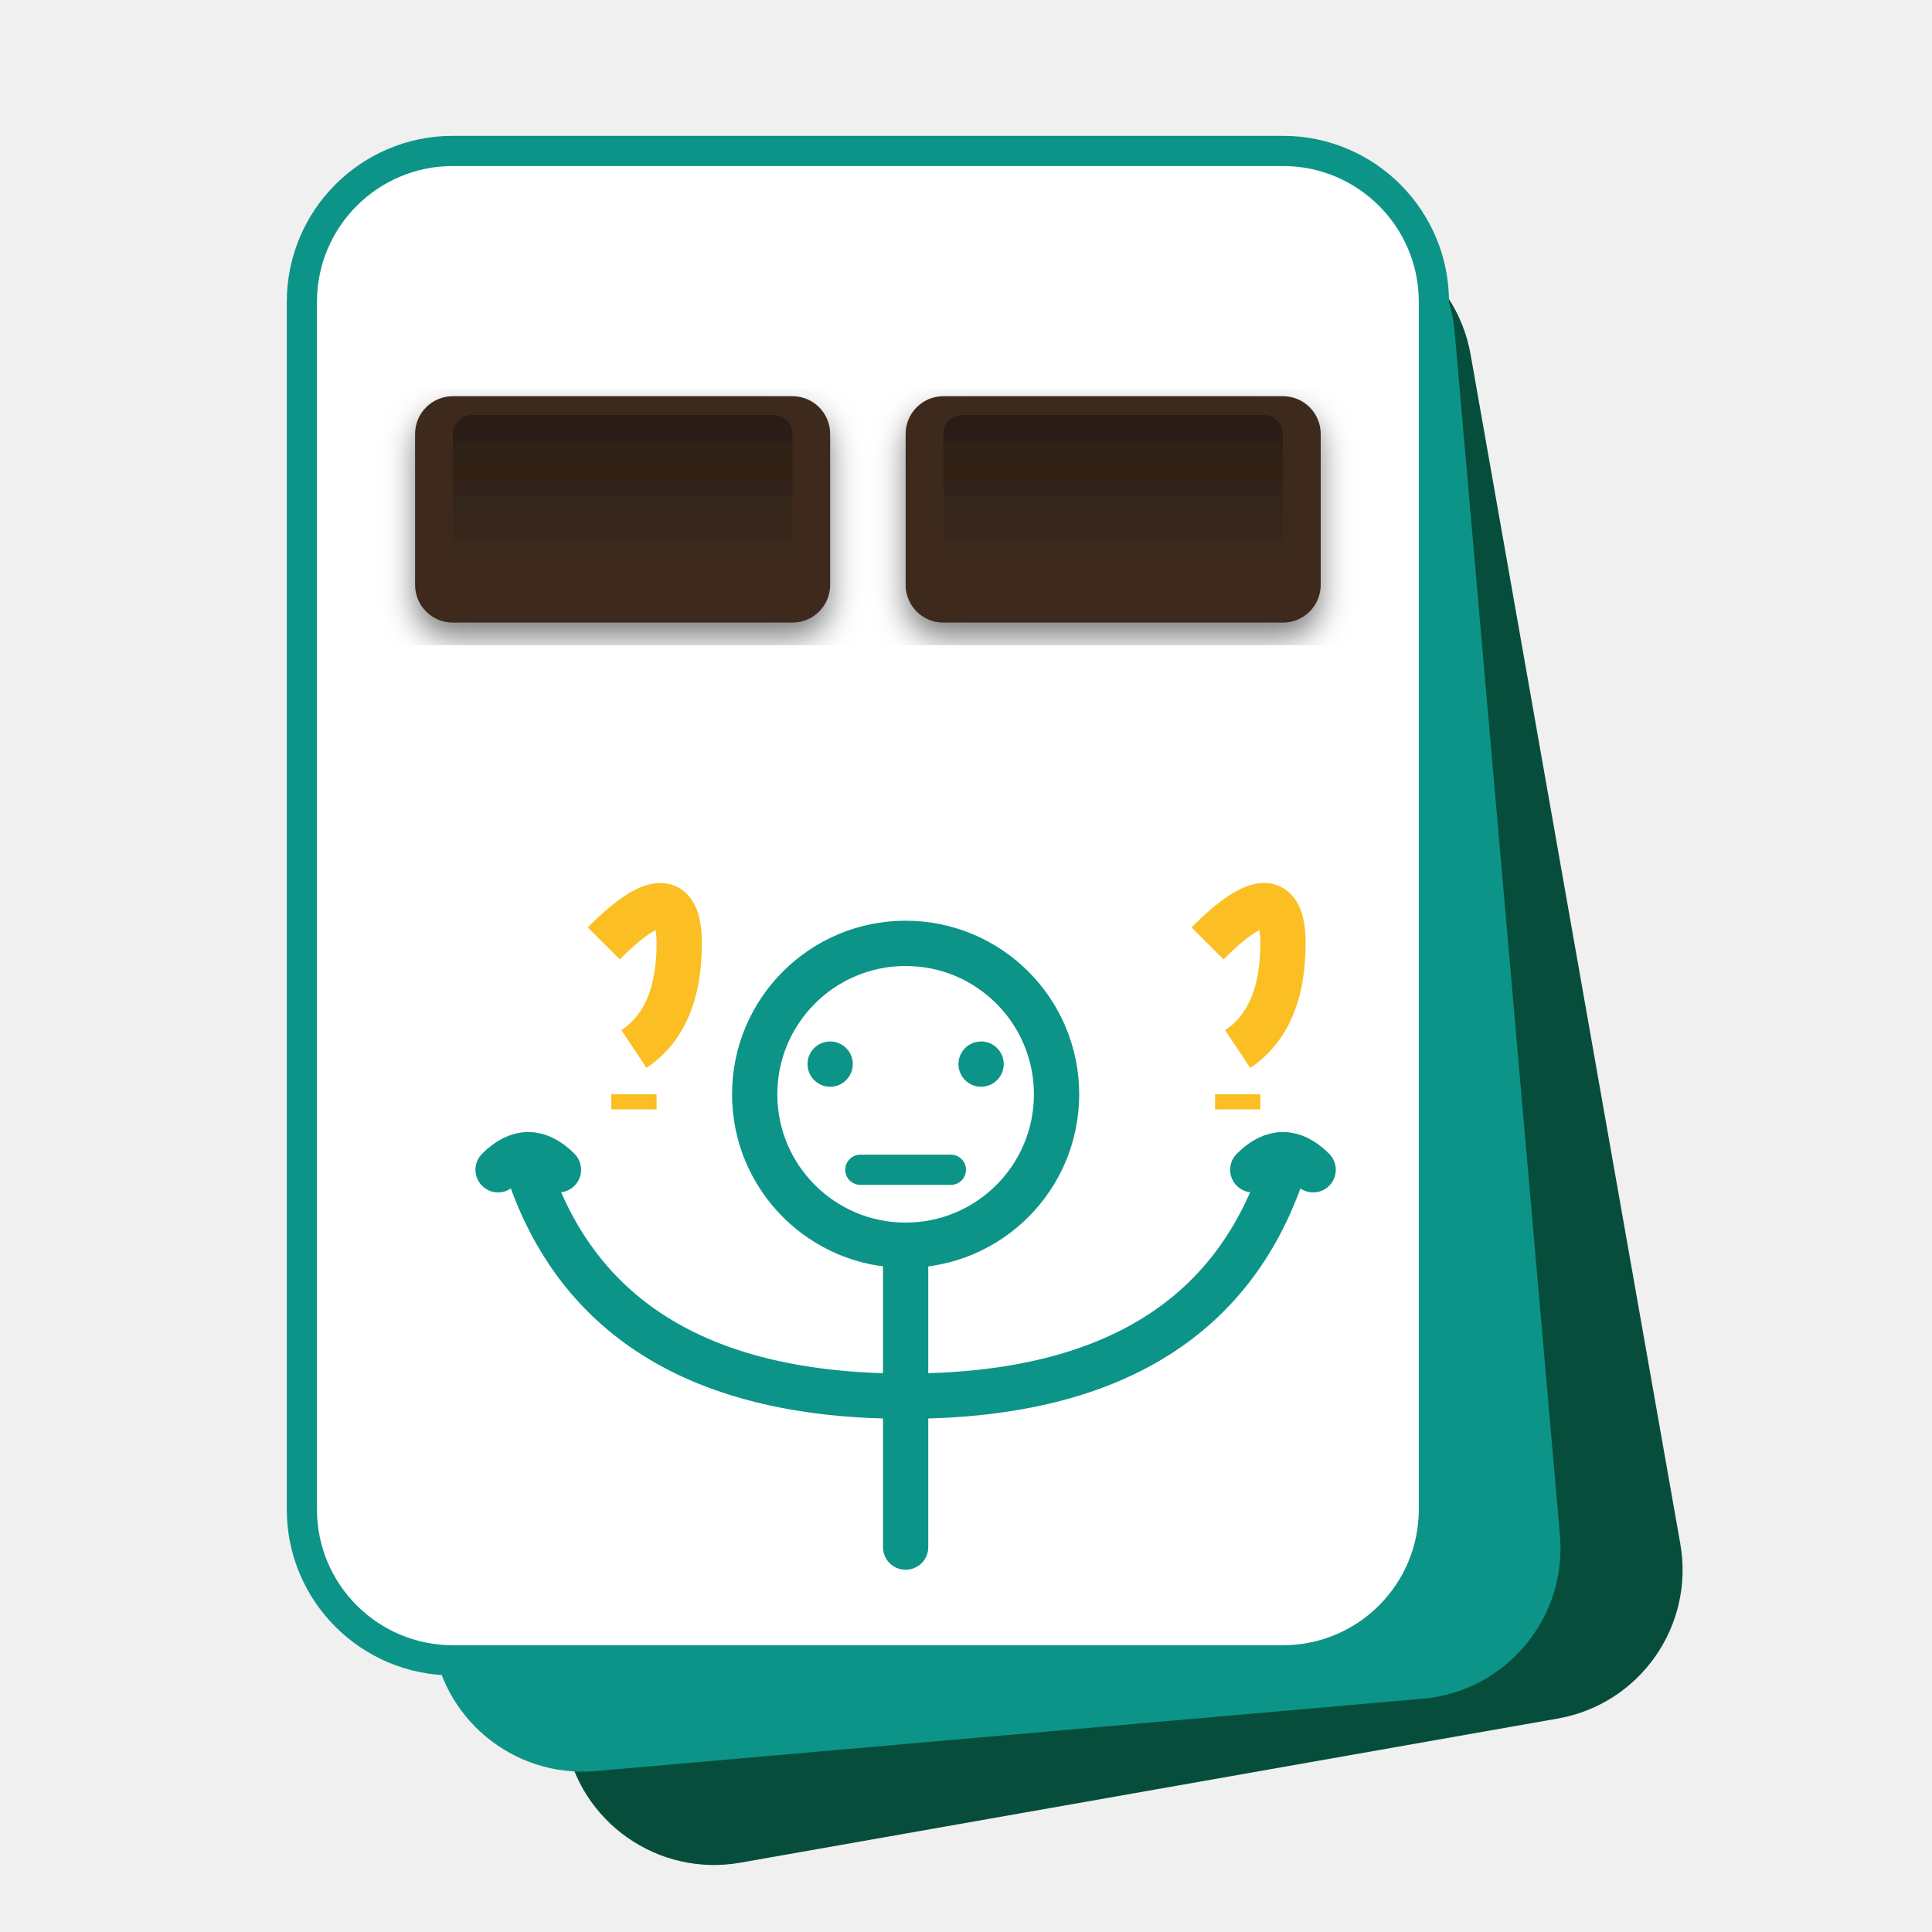
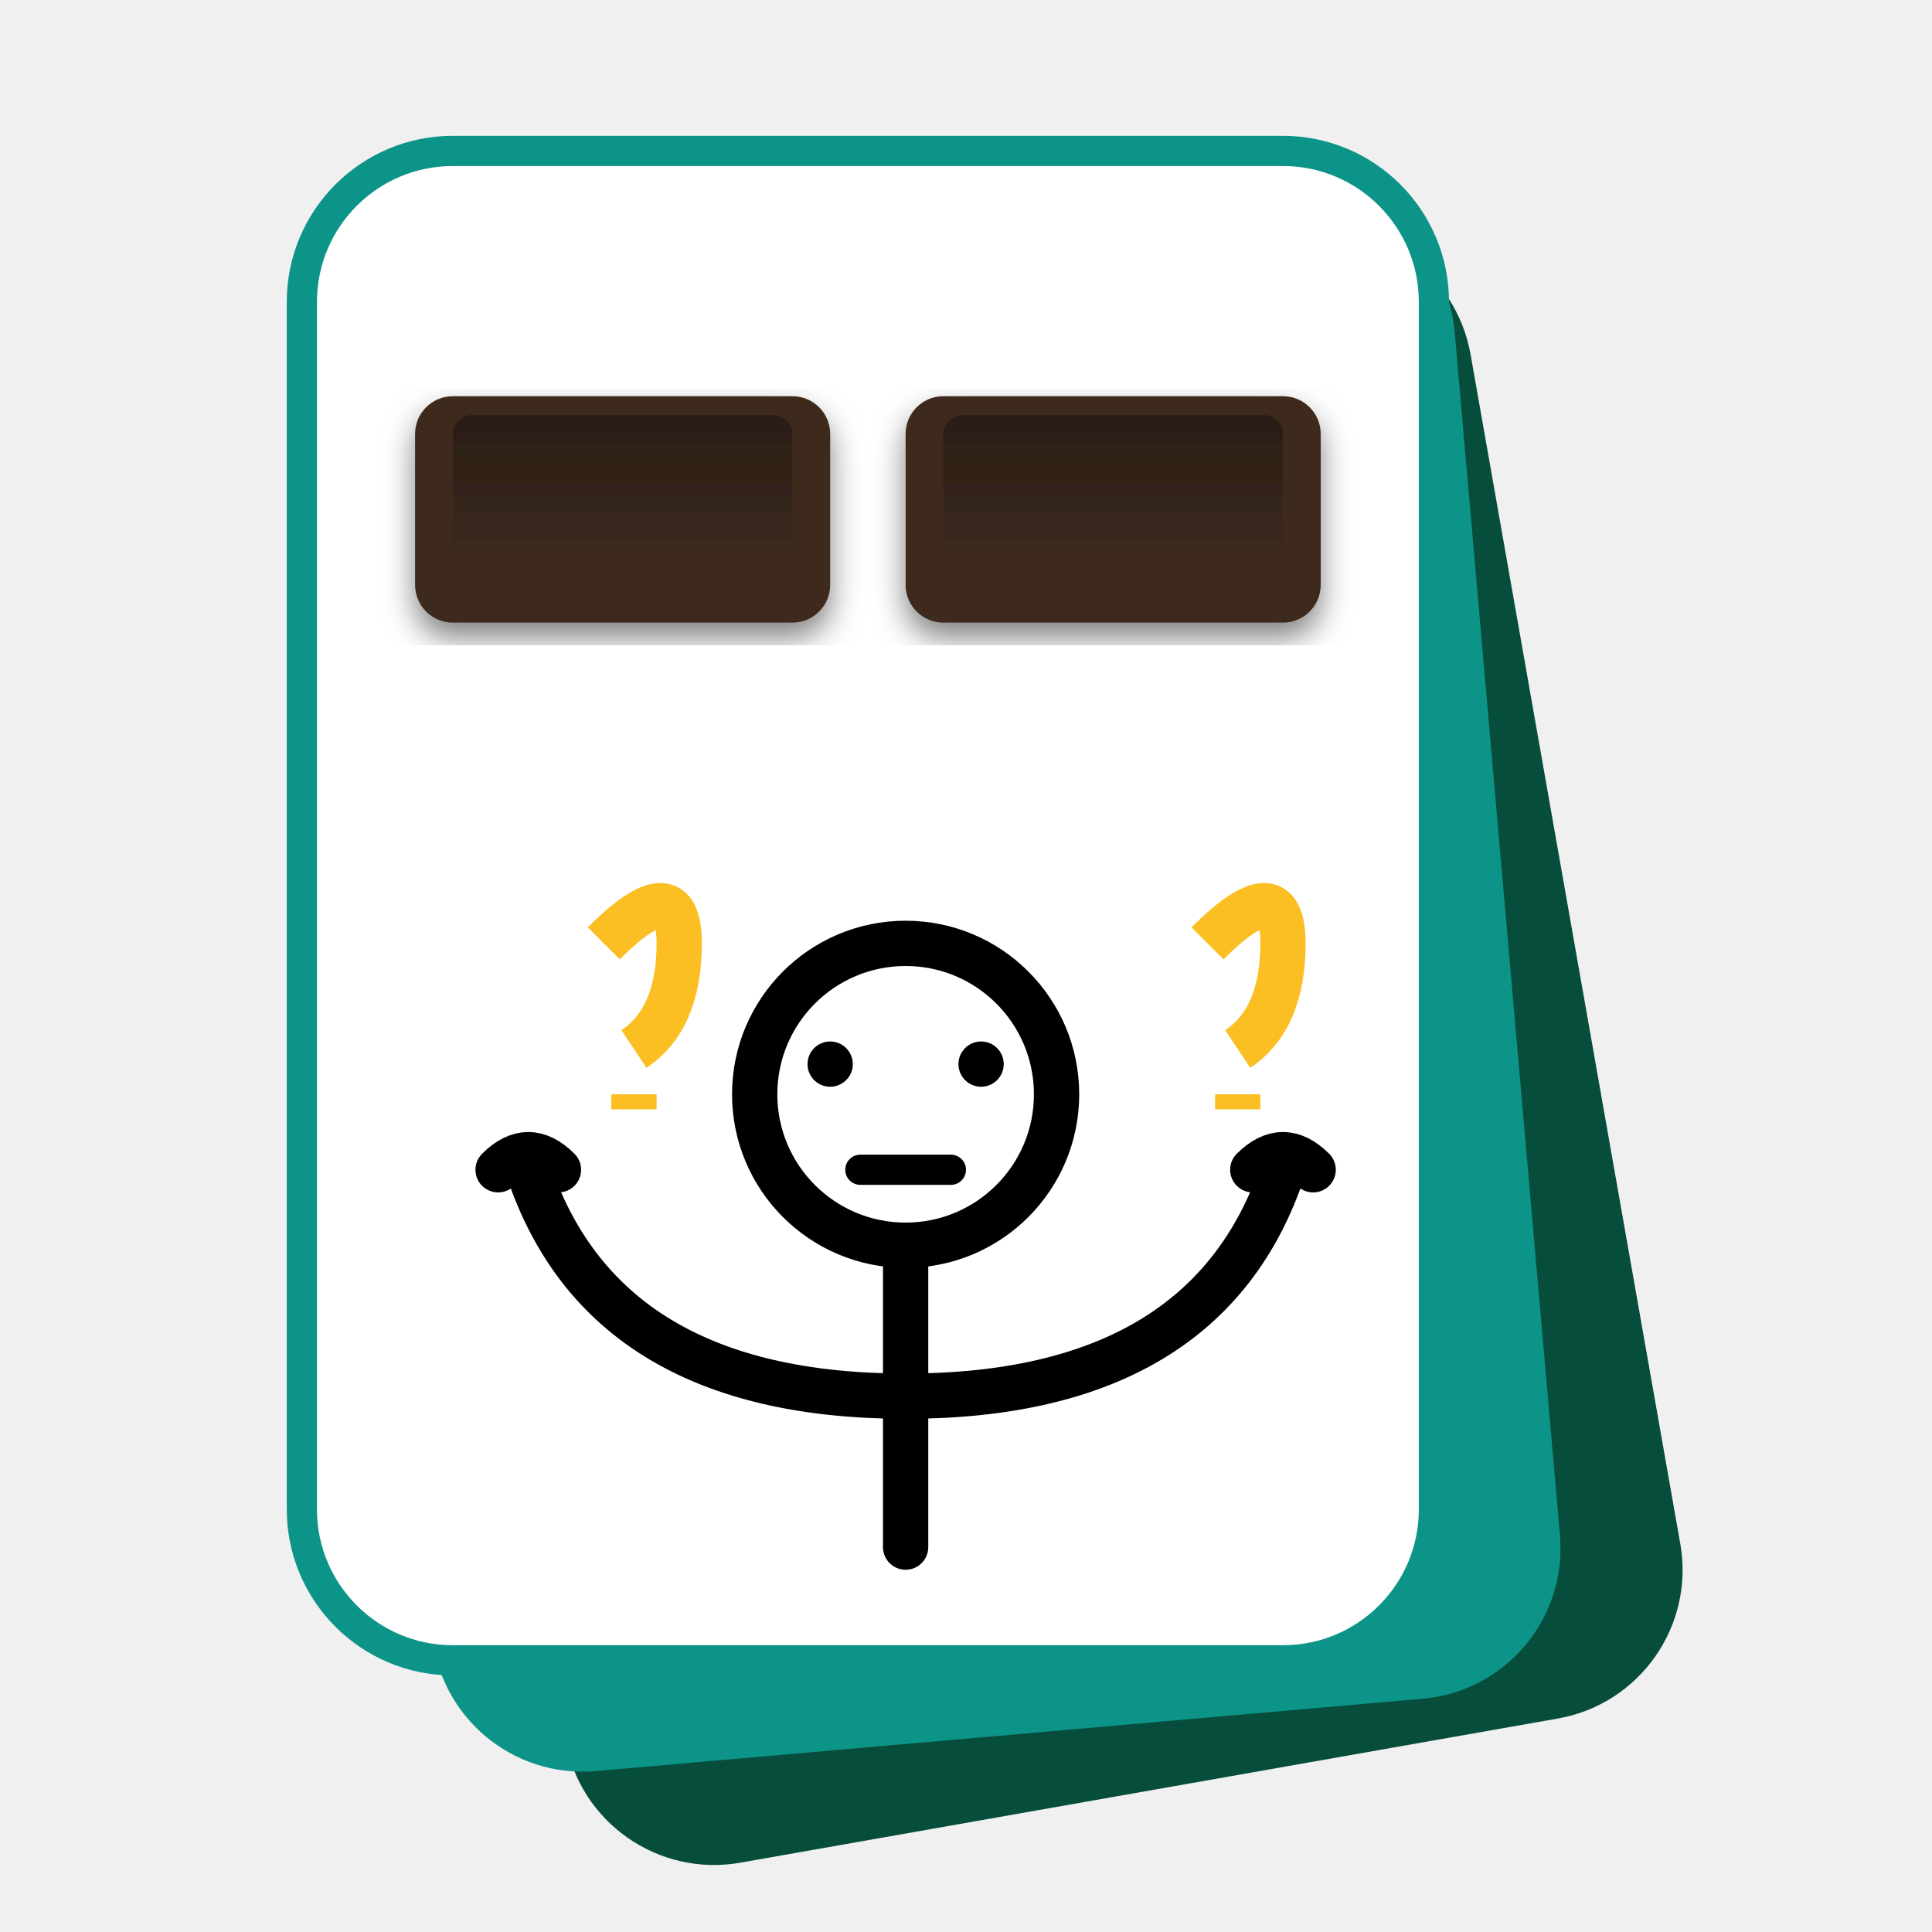
<svg xmlns="http://www.w3.org/2000/svg" width="512" height="512" viewBox="0 0 512 512">
  <defs>
    <linearGradient id="boxInside" x1="0%" y1="0%" x2="0%" y2="100%">
      <stop offset="0%" style="stop-color:#2a1d15;stop-opacity:1" />
      <stop offset="100%" style="stop-color:#3d2b1f;stop-opacity:1" />
    </linearGradient>
    <filter id="boxDepth">
      <feDropShadow dx="0" dy="4" stdDeviation="4" flood-opacity="0.5" />
    </filter>
  </defs>
  <rect x="120" y="80" width="300" height="400" rx="40" fill="#064e3b" transform="rotate(-10, 256, 280)" />
  <rect x="100" y="60" width="300" height="400" rx="40" fill="#0d9488" transform="rotate(-5, 256, 260)" />
  <rect x="80" y="40" width="300" height="400" rx="40" fill="#ffffff" stroke="#0d9488" stroke-width="8" />
  <g transform="translate(110, 100)">
    <g filter="url(#boxDepth)">
      <rect x="0" y="5" width="110" height="60" rx="10" fill="#3d2b1f" />
      <rect x="10" y="10" width="90" height="40" rx="5" fill="url(#boxInside)" />
    </g>
    <g transform="translate(130, 0)" filter="url(#boxDepth)">
      <rect x="0" y="5" width="110" height="60" rx="10" fill="#3d2b1f" />
      <rect x="10" y="10" width="90" height="40" rx="5" fill="url(#boxInside)" />
    </g>
  </g>
  <g transform="translate(40, 190) scale(4)">
-     <line x1="50" y1="35" x2="50" y2="55" stroke="#0d9488" stroke-width="3" stroke-linecap="round" />
-     <circle cx="50" cy="25" r="10" fill="none" stroke="#0d9488" stroke-width="3" />
-     <path d="M50 45 Q30 45 25 30" fill="none" stroke="#0d9488" stroke-width="3" stroke-linecap="round" />
-     <path d="M50 45 Q70 45 75 30" fill="none" stroke="#0d9488" stroke-width="3" stroke-linecap="round" />
-     <path d="M23 30 Q25 28 27 30" fill="none" stroke="#0d9488" stroke-width="3" stroke-linecap="round" />
-     <path d="M73 30 Q75 28 77 30" fill="none" stroke="#0d9488" stroke-width="3" stroke-linecap="round" />
-     <circle cx="45" cy="23" r="1.5" fill="#0d9488" />
-     <circle cx="55" cy="23" r="1.5" fill="#0d9488" />
-     <line x1="47" y1="30" x2="53" y2="30" stroke="#0d9488" stroke-width="2" stroke-linecap="round" />
+     <line x1="50" y1="35" x2="50" y2="55" stroke="black" stroke-width="3" stroke-linecap="round" />
+     <circle cx="50" cy="25" r="10" fill="none" stroke="black" stroke-width="3" />
+     <path d="M50 45 Q30 45 25 30" fill="none" stroke="black" stroke-width="3" stroke-linecap="round" />
+     <path d="M50 45 Q70 45 75 30" fill="none" stroke="black" stroke-width="3" stroke-linecap="round" />
+     <path d="M23 30 Q25 28 27 30" fill="none" stroke="black" stroke-width="3" stroke-linecap="round" />
+     <path d="M73 30 Q75 28 77 30" fill="none" stroke="black" stroke-width="3" stroke-linecap="round" />
+     <circle cx="45" cy="23" r="1.5" fill="black" />
+     <circle cx="55" cy="23" r="1.5" fill="black" />
+     <line x1="47" y1="30" x2="53" y2="30" stroke="black" stroke-width="2" stroke-linecap="round" />
    <path d="M30 15 Q35 10 35 15 Q35 20 32 22 M32 25 L32 26" stroke="#fbbf24" stroke-width="3" fill="none" />
    <path d="M70 15 Q75 10 75 15 Q75 20 72 22 M72 25 L72 26" stroke="#fbbf24" stroke-width="3" fill="none" />
  </g>
</svg>
